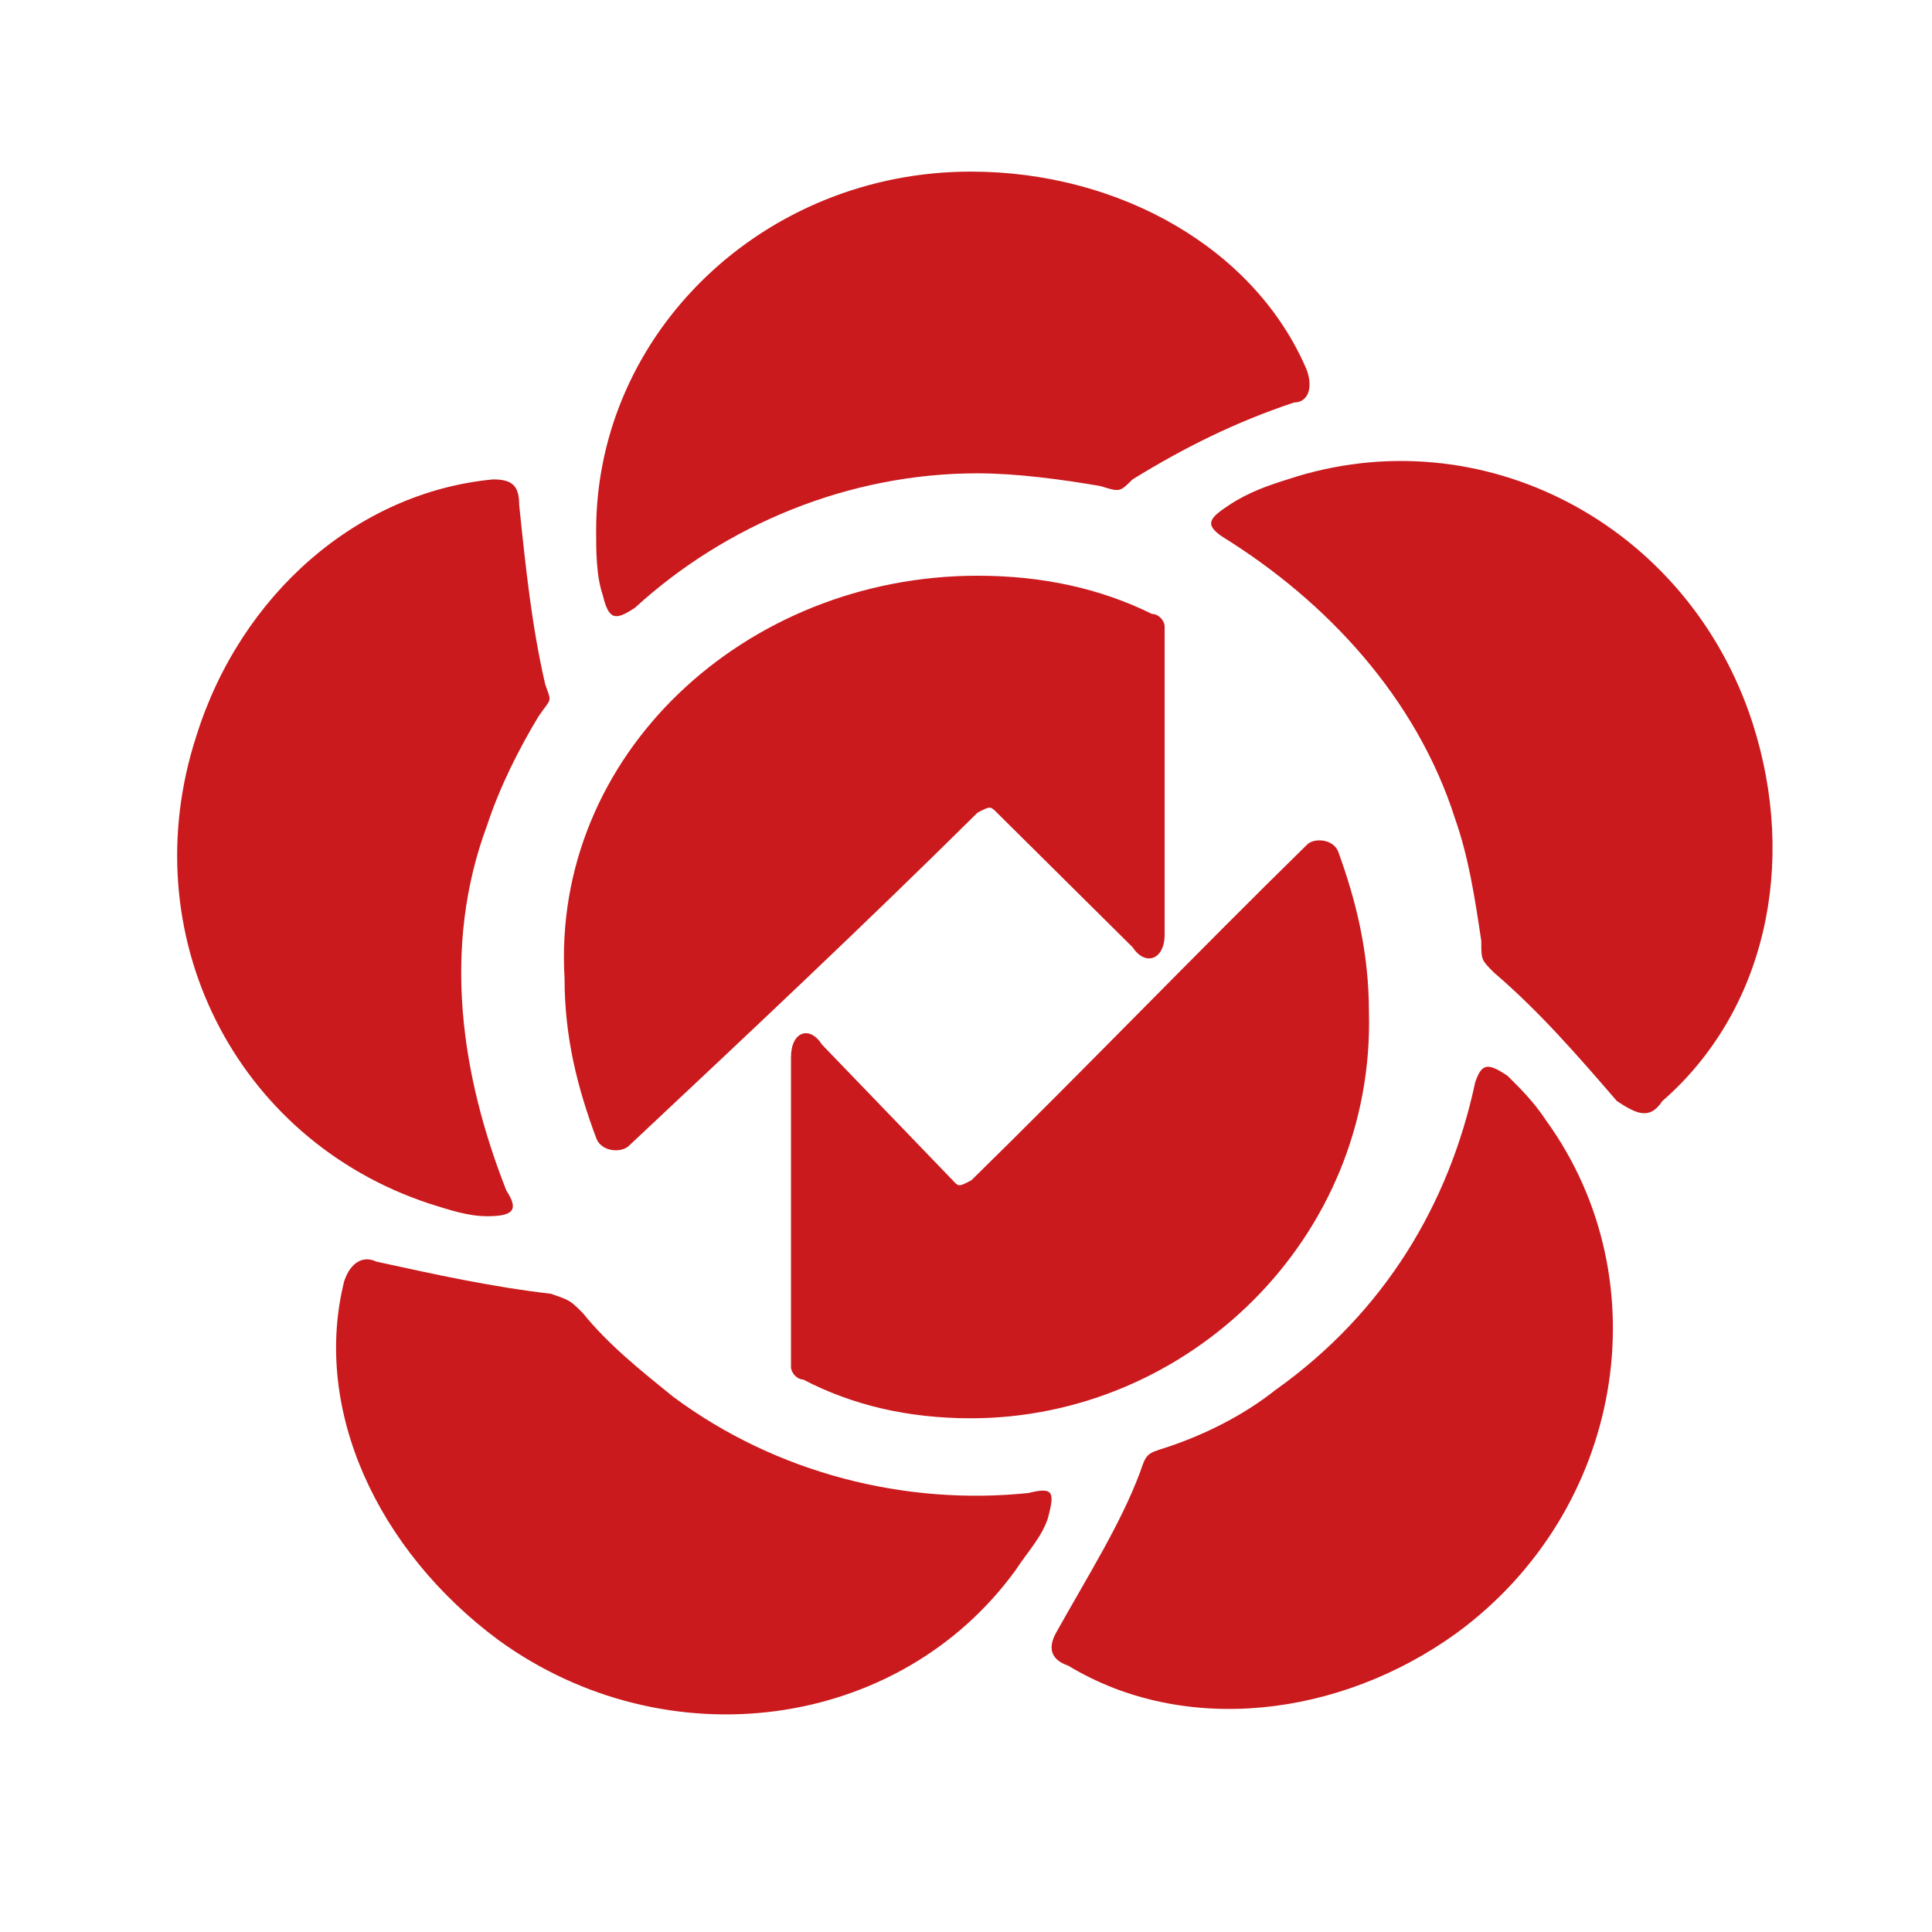
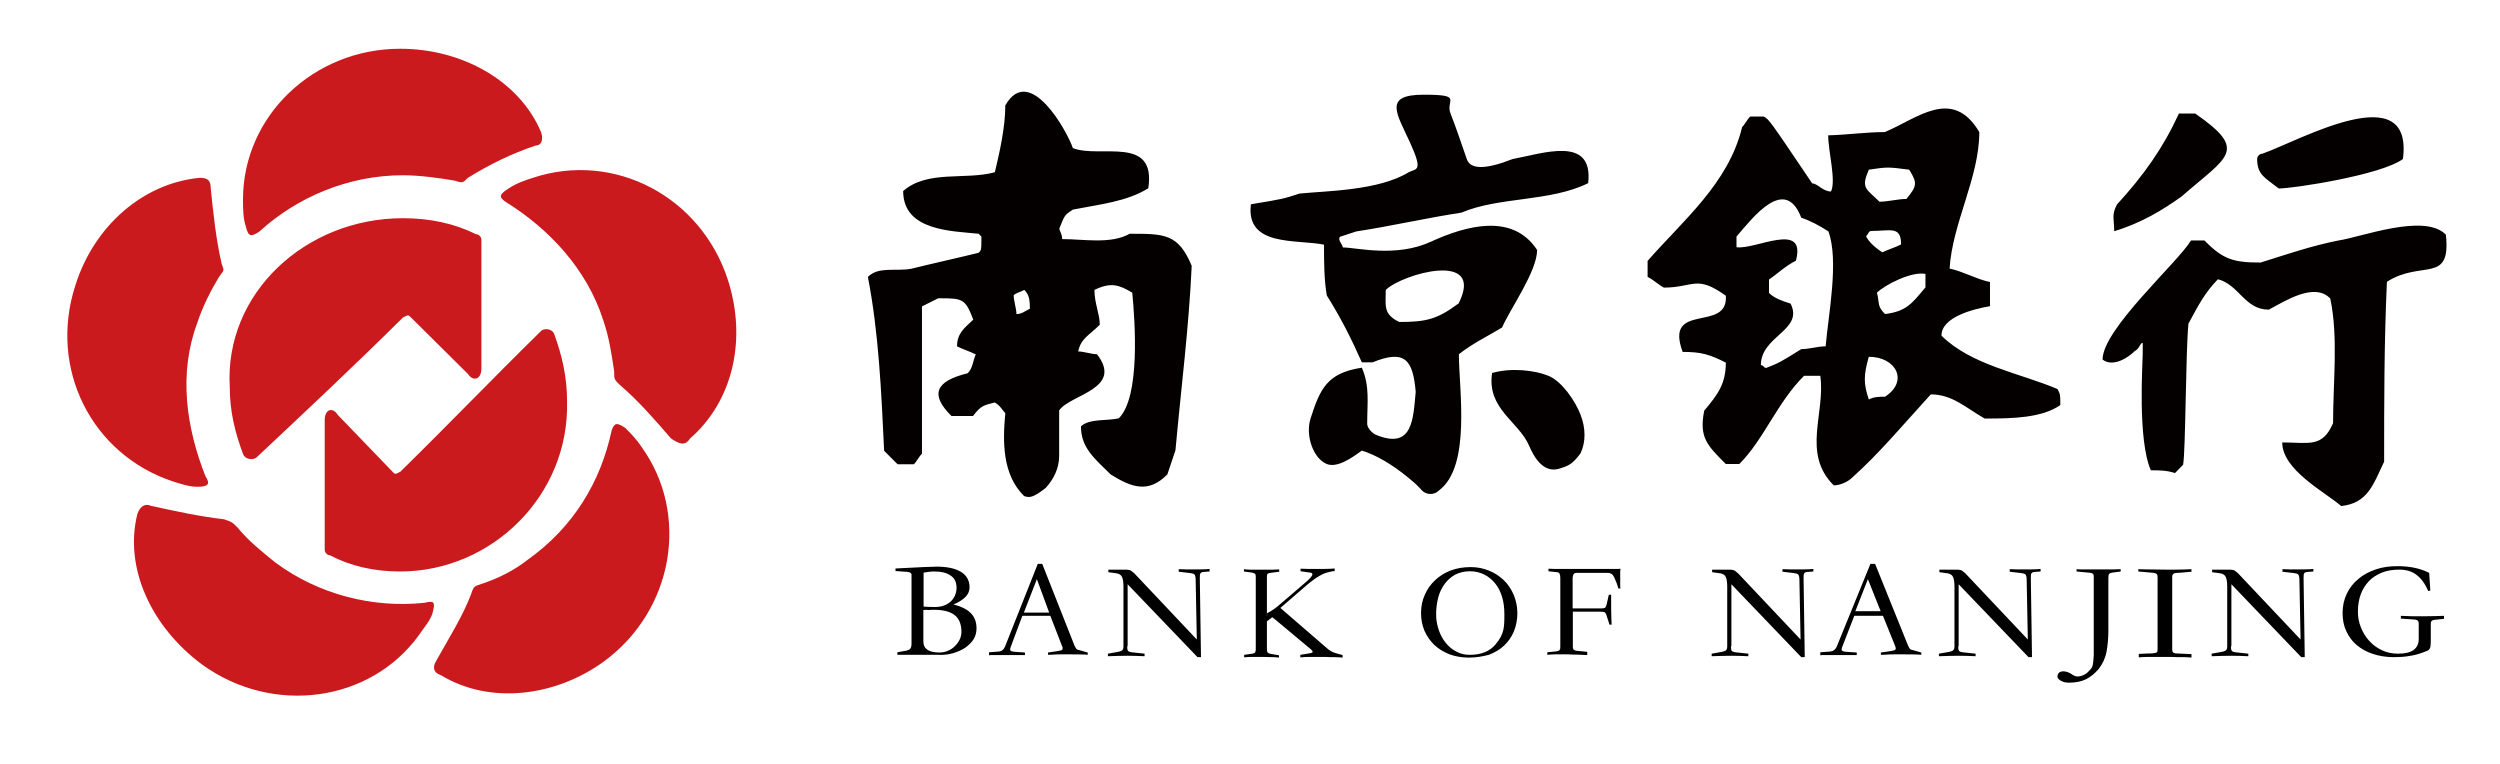
- <svg xmlns="http://www.w3.org/2000/svg" viewBox="-32 342 349 349">
+ <svg xmlns="http://www.w3.org/2000/svg" viewBox="-29 352 1077 329">
  <path fill="#ca1a1d" d="M30.185 573.4c1.2-3.5 3.5-4.6 5.8-3.5 10.5 2.3 21 4.6 31.5 5.8 3.5 1.2 3.5 1.2 5.8 3.5 4.7 5.8 10.5 10.4 16.3 15.1 18.7 13.9 42 19.7 64.2 17.4 4.7-1.2 4.7 0 3.5 4.6-1.2 3.5-3.5 5.8-5.8 9.3-21 29-63 34.7-93.4 12.7-22-16.3-33.7-41.8-27.9-64.9m204.3-35.9c1.2-3.5 2.3-3.5 5.8-1.2 2.3 2.3 4.7 4.6 7 8.1 21 29 14 70.6-16.3 92.7-21 15.1-49 18.5-70 5.8-3.5-1.2-3.5-3.5-2.3-5.8 5.8-10.4 11.7-19.7 15.2-29 1.2-3.5 1.2-3.5 4.7-4.6 7-2.3 14-5.8 19.8-10.4 19.7-14 31.4-33.6 36.1-55.6m-24.8-41.8c3.4 9.3 5.6 18.6 5.6 29.1 1.1 40.8-32.6 73.4-71.9 73.4-11.2 0-21.3-2.3-30.3-7-1.1 0-2.2-1.2-2.2-2.3V533c0-4.7 3.4-5.8 5.6-2.3l23.6 24.5c1.1 1.2 1.1 1.2 3.4 0 20.2-19.8 40.4-40.8 60.6-60.6 1.1-1.2 4.5-1.2 5.6 1.1m-152.6-67.1c3.5 0 4.7 1.2 4.7 4.6 1.2 11.6 2.3 22 4.7 32.4 1.2 3.5 1.2 2.3-1.2 5.8-3.5 5.8-7 12.7-9.3 19.7-8.2 22-4.7 45.2 3.5 66 2.3 3.5 1.2 4.6-3.5 4.6-3.5 0-7-1.2-10.5-2.3-35-11.6-53.7-48.6-42-84.5 8-25.5 29.1-44 53.6-46.3m87.5 17.4q17.55 0 31.5 6.9c1.2 0 2.3 1.2 2.3 2.3v55.6c0 4.6-3.5 5.8-5.8 2.3l-24.5-24.3c-1.2-1.2-1.2-1.2-3.5 0-21 20.8-42 40.5-63 60.2-1.2 1.2-4.7 1.2-5.8-1.2-3.5-9.3-5.8-18.5-5.8-29-2.4-40.4 32.6-72.8 74.6-72.8m56-17.4c35-11.6 72.4 8.1 84 44 8.2 25.5 2.3 52.1-16.3 68.3-2.3 3.5-4.7 2.3-8.2 0-7-8.1-14-16.2-22.2-23.2-2.2-2.2-2.3-2.3-2.3-5.2v-.5c-1.2-8.1-2.3-15.1-4.7-22-7-22-23.3-39.4-42-51-3.5-2.3-2.3-3.5 1.2-5.8s7-3.5 10.5-4.6m-57.2-55.6c26.8 0 51.4 13.9 60.7 35.9 1.2 3.5 0 5.8-2.3 5.8-10.5 3.5-19.8 8.1-29.2 13.9-2.3 2.3-2.3 2.3-5.8 1.2-7-1.2-15.2-2.3-22.2-2.3-23.3 0-45.5 9.3-61.9 24.3-3.5 2.3-4.7 2.3-5.8-2.3-1.2-3.5-1.2-8.1-1.2-11.6 0-35.9 30.4-64.9 67.7-64.9" />
  <path fill="#040000" d="M1024.685 453.1c2.3 21.5-10.4 10.7-25.4 20.3-1.2 26.2-1.2 51.3-1.2 77.5-4.6 9.5-6.9 17.9-18.5 19.1-6.9-6-25.4-15.5-25.4-27.4 11.5 0 17.3 2.4 21.9-8.3 0-17.9 2.3-37-1.2-53.7-6.9-7.2-19.6 1.2-26.5 4.8-10.4 0-12.7-10.7-21.9-13.1-5.8 6-8.1 10.7-12.7 19.1-1.2 11.9-1.2 54.9-2.3 60.8l-3.5 3.6c-3.5-1.2-6.9-1.2-10.4-1.2-5.8-13.1-3.5-46.5-3.5-50.1v-4.8c-1.2 0-1.2 2.4-3.5 3.6-2.3 2.4-9.2 7.2-13.8 3.6 0-13.1 32.3-41.7 38.1-51.3h5.8c8.1 8.3 12.7 9.5 24.2 9.5 11.5-3.6 21.9-7.2 33.5-9.5 9.4-1.3 37.1-12 46.3-2.5m-620.6-55.7c10.5-18.4 26.8 11.5 29.1 18.4 11.6 4.6 36-5.8 32.5 17.3-9.3 5.8-20.9 6.9-32.5 9.2-3.5 2.3-3.5 2.3-5.8 8.1 0 1.2 1.2 2.3 1.2 4.6 9.3 0 20.9 2.3 29.1-2.3 15.1 0 20.9 0 26.7 13.8-1.2 26.5-4.6 53-7 79.5l-3.5 10.4c-8.1 8.1-15.1 5.8-24.4 0-7-6.9-12.8-11.5-12.8-20.7 3.5-3.5 11.6-2.3 16.3-3.5 9.3-9.2 7-41.5 5.8-54.1-5.8-3.5-9.3-4.6-16.3-1.2 0 5.8 2.3 10.4 2.3 15-4.6 4.6-8.1 5.8-9.3 11.5 2.3 0 5.8 1.2 8.1 1.2 11.6 15-11.6 17.3-16.3 24.2v19.6c0 5.5-2.5 10.2-5.8 13.8-5.5 4.3-7 4.3-9.3 3.5-9.3-9.2-9.3-23-8.1-35.7-1.2-1.2-2.3-3.5-4.6-4.6-4.6 1.2-5.8 1.2-9.3 5.8h-9.3c-9.3-9.2-7-15 7-18.4 2.3-2.3 2.3-5.8 3.5-8.1-2.3-1.2-5.8-2.3-8.1-3.5 0-5.8 3.5-8.1 7-11.5-3.4-9-4.6-9.2-14.4-9.2h-.7l-7 3.5v63.4c-1.2 1.2-2.3 3.5-3.5 4.6h-7l-5.8-5.8c-1.2-25.3-2.3-50.7-7-74.9 4.6-4.6 11.6-2.3 18.6-3.5 9.3-2.3 19.8-4.6 29.1-6.9 1.1-1.1 1.2-1.1 1.2-6v-1l-1.2-1.2c-11.6-1.2-32.5-1.2-32.5-18.4 10.5-9.2 26.7-4.6 39.5-8.1 2.2-9.2 4.5-19.6 4.5-28.8m180.2-4.6c17.4 0 9.3 2.3 11.6 8.1s4.6 12.7 7 19.6q2.25 6.9 19.8 0c12.8-2.3 34.9-10.4 32.5 10.4-16.3 8.1-38.4 5.8-54.6 12.7-15.1 2.3-30.2 5.8-45.3 8.1l-7 2.3c-1.2 1.2 1.2 3.5 1.2 4.6 5.8 0 22.9 4.5 38-2.5 15.1-6.9 35.2-12.5 45.7 3.6 0 9.2-11.6 25.3-15.1 33.4-5.8 3.5-12.8 6.9-18.6 11.5 0 15 5.4 48.3-8.6 58.7l-.1.1-.1.1c-2.1 1.9-5.4 1.7-7.3-.4l-.5-.6c-1.7-1.8-3.5-3.4-5.4-4.9-6.9-5.6-13.5-9.5-19.8-11.5-4.1 3-10.5 7.6-15.1 5.8-5.9-2.4-9.3-12.4-7-19.6 4.1-12.7 7-19.6 22.1-21.9 3.5 8.1 2.3 15 2.3 24.2 0 1.2 1.2 3.3 3.5 4.6 16.3 6.9 16.3-6.9 17.4-18.4-1.2-13.8-4.6-18.4-18.6-12.7h-4.6c-4.6-10.4-9.3-19.6-15.1-28.8-1.2-6.9-1.2-15-1.2-21.9-11.7-2.4-33.8 1.1-31.5-17.4 13.9-2.3 13.9-2.3 20.9-4.6 11.6-1.2 34-1.2 47.1-9.2 3.2-1.7 6.4 0 .6-12.7s-11.7-20.7 5.8-20.7m198.7 16.1c13.9-5.8 29.1-19.6 40.7 0 0 19.6-11.6 39.2-12.8 58.8 5.8 1.2 11.6 4.6 17.4 5.8v10.4c-7 1.2-20.9 4.6-20.9 12.7 12.8 12.7 33.7 16.1 50 23 1.1 2.2 1.2 2.3 1.2 6.2v.7c-7.9 5.6-21.1 5.8-31.5 5.8h-1.1c-8.1-4.6-13.9-10.4-23.2-10.4-11.6 12.7-22.1 25.3-33.7 35.7-2.3 2.3-5.8 3.5-8.1 3.5-13.9-13.8-3.5-31.1-5.8-47.2h-7c-11.6 11.5-17.4 27.6-27.9 38h-5.8c-8.1-8.1-11.6-11.5-9.3-23 5.8-6.9 9.3-11.5 9.3-20.7-7-3.5-10.5-4.6-18.6-4.6-8.1-21.9 19.8-8.1 18.6-24.2-12.8-9.2-13.9-3.5-26.7-3.5-2.3-1.2-4.6-3.5-7-4.6v-6.9c15.1-17.3 34.9-33.4 40.7-57.6 1.2-1.2 2.3-3.5 3.5-4.6h5.8c2.3 1.2 2.3 1.2 20.9 28.8 2.3 0 4.6 3.5 8.1 3.5 2.3-4.6-1.2-17.3-1.2-24.2 8.2-.2 16.3-1.4 24.4-1.4m-144.9 105c5.8 2.4 11.5 10.8 13.8 16.7s2.3 11.9 0 16.7c-3.5 4.8-5.4 5.4-8.8 6.5s-8.7 1.1-13.3-9.7c-4.6-10.7-18.3-15.9-16-31.4 8.1-2.4 18.5-1.2 24.3 1.2m138-8.2c-2.3 8.1-2.3 11.5 0 18.4 2.3-1.2 4.6-1.2 7-1.2 10.4-6.8 4.6-17.2-7-17.2m-29.1-59.9c-7-18.4-20.9 0-27.9 8.1v4.6c8.1 1.2 30.2-11.5 25.6 5.8-4.6 2.3-8.1 5.8-11.6 8.1v5.8c2.3 2.3 5.8 3.5 9.3 4.6 5.8 11.5-12.8 13.8-12.8 26.5 1.2 0 1.2 1.2 2.3 1.2 5.8-2.3 5.8-2.3 15.1-8.1 3.5 0 7-1.2 10.5-1.2 1.2-13.8 5.8-36.9 1.2-49.5-3.6-2.4-8.2-4.8-11.7-5.9m-147.6 36.9c11.6-23-24.4-12.7-31.4-5.8 0 6.9-1.2 10.4 5.8 13.8 11.6 0 16.3-1.1 25.6-8m-187.1-5.8c-2.3 1.2-3.5 1.2-4.6 2.3 0 2.3 1.2 5.8 1.2 8.1 2.3 0 3.5-1.2 5.8-2.3-.1-3.5-.1-5.8-2.4-8.1m388.2-6.9c-5.8-1.2-17.4 4.6-20.9 8.1 1.2 4.6 0 5.8 3.5 9.2 9.3-1.2 11.6-4.6 17.4-11.5zm-10.5-12.7c0-8.1-4.6-5.8-12.8-5.8-1.2 0-1.2 1.2-2.3 2.3 1.2 2.3 3.5 4.6 7 6.9 2.3-1.1 5.8-2.2 8.1-3.4m126.7-56.4c23.2 16.1 13.9 18.4-5.8 35.7-8.1 5.8-17.4 11.5-29.1 15 0-5.8-1.2-6.9 1.2-11.5 11.6-12.7 19.8-24.2 26.7-39.2zm-123.2 24.2c-9.3-1.2-9.3-1.2-17.4 0-3.5 8.1-1.2 8.1 4.6 13.8 3.5 0 8.1-1.2 11.6-1.2 4.7-5.7 4.7-6.9 1.2-12.6m212.7-4.6c-9.3 6.9-47.2 12.7-53.5 12.7-5.8-4.6-9.3-5.8-9.3-12.7 0-1.3 1.2-2.3 2.3-2.3 16.3-5.8 65.1-33.5 60.5 2.3" />
  <path d="M356.785 598v-1.1l12-.6 3.1-.1c1.2 0 2-.1 2.4-.1 4.5 0 8.1.7 10.6 2.2s3.8 3.7 3.8 6.8c0 1.5-.6 2.9-1.8 4.1s-2.9 2.3-5.1 3.2c3.2.8 5.7 2 7.4 3.7s2.5 3.9 2.5 6.6c0 1.7-.4 3.2-1.2 4.6-.9 1.4-2.1 2.6-3.6 3.7-1.5 1-3.3 1.8-5.3 2.4s-4.2.8-6.4.7h-17.6V633l3.9-.7c.8-.2 1.3-.4 1.7-.9s.5-1.2.5-2.4v-29.5q0-.3-.3-.6c-.2-.2-.5-.3-.8-.4s-.9-.2-1.6-.2zm12 15.3c.7.1 2.4.2 5.1.2 1.3 0 2.5-.2 3.7-.6s2.1-1 2.9-1.7 1.4-1.6 1.9-2.6c.4-1 .7-2.1.7-3.3 0-2.4-.8-4.2-2.5-5.3-1.6-1.2-4-1.8-7-1.8-1.6 0-3.2.2-4.7.5v14.6zm0 1.5v13.6c0 3.1 2.3 4.7 6.9 4.7 1.2 0 2.4-.2 3.6-.7 1.1-.5 2.2-1.1 3-2 .9-.8 1.6-1.8 2.1-2.8s.8-2.2.8-3.4c0-3.3-1-5.7-2.9-7.2s-4.9-2.3-8.9-2.3c-.7 0-1.4 0-2.2.1q-1.2-.15-2.4 0m42.6 2.6-5 13.4c-.2.6-.3 1.1-.1 1.4.1.3.8.5 1.9.6l4.4.3v1.1h-13.7c-.8 0-1.4 0-1.8.1V633l4-.3c1.4-.1 2.3-.8 2.9-2.2l14.1-35.6h1.9l13.9 35.2c.3.7.6 1.1.8 1.4s.7.5 1.4.6l3.5 1v1l-1-.1c-1.7-.1-3.8-.1-6.4-.1h-4.2c-1.1 0-2.1 0-3 .1l-1.9.1h-.6v-1l4.1-.6c.6-.1 1-.2 1.4-.3s.6-.2.7-.4.1-.4.1-.6c0-.3-.1-.6-.3-1l-5-12.9h-12.1zm11.6-1.5-5.3-14.4-5.6 14.4zm33.6 14.5c0 1 .1 1.7.4 2 .2.3.8.5 1.5.6l5.6.6v1.1c-2.4-.1-4.9-.2-7.3-.2s-5.3.1-8.5.2v-1.1l3.4-.6c1.4-.2 2.3-.5 2.7-.8s.6-.9.6-1.8v-25.7c0-1.8-.2-3.2-.6-4.1s-1.2-1.4-2.3-1.6l-3.6-.5v-1.1h7.4c.5 0 .9 0 1.2.1.3 0 .6.1.9.2.2.1.5.3.7.5l.4.3c.1.1.3.3.5.4l27 28.6-.5-25.8c0-1.1-.2-1.8-.5-2.2-.3-.3-.9-.5-1.7-.6l-5.1-.6v-1.1h.5c1.2.1 3.3.1 6.1.1h2.3c2.1 0 3.6-.1 4.4-.2v1.1l-2.7.2c-.7.1-1.1.3-1.3.7s-.2 1.2-.2 2.4l.5 33.6h-1.5l-30.1-31.4v26.7zm65.6 4.9c-.7-.1-1.5-.1-2.5-.2h-.5c-1.1 0-2.4-.1-3.9-.1h-5.3c-1.3 0-2.3.1-3 .2v-1.1l3.6-.5c.5-.1.9-.3 1.1-.5.2-.3.3-.8.3-1.4v-31.2c0-.7-.1-1.1-.3-1.3s-.6-.3-1.2-.5l-3.6-.5v-1c.2.1 1 .1 2.3.2h10.4c.9 0 1.8-.1 2.5-.1v1l-3.8.5c-.6.1-1 .2-1.2.4s-.3.6-.3 1.3v31.2c0 .6.1 1.1.3 1.4.2.2.5.4.9.5l4 .7v1zm27.2-1.1v1.1l-1-.1c-.7 0-1.4-.1-2.2-.1h-.6c-1.1 0-2.2 0-3.5-.1h-6.9c-1.6 0-2.9.1-4 .2v-1.1l4.3-.7c.6-.1 1-.3 1-.6s-.3-.7-.9-1.2l-13.9-11.6c-.9-.8-1.8-1.5-2.6-2.1l-2.3 1.8c-.5-.3.4-3.2 0-3.5.9-.4 1.9-1 2.9-1.7s2-1.5 2.9-2.3l11.3-9.7c1.7-1.5 2.5-2.5 2.5-3.1 0-.4-.3-.6-.8-.7l-4.3-.6V597h.4c1.3.1 3.6.1 6.9.1h2.2c2.5 0 4.2-.1 5.2-.2v1.1c-.9.1-1.8.2-2.7.5-.9.2-1.8.5-2.6.9s-1.8 1-2.9 1.7c-1 .7-2.2 1.6-3.4 2.6l-11.8 10.2 19.2 16.6c1.1 1 1.9 1.6 2.4 1.9.8.5 1.6.8 2.3 1zm54.4 1.1c-3 0-5.8-.5-8.3-1.4-2.5-1-4.7-2.3-6.5-4s-3.2-3.7-4.3-6.1c-1-2.4-1.5-4.9-1.5-7.7s.5-5.4 1.6-7.8c1-2.4 2.5-4.5 4.4-6.3s4.1-3.2 6.7-4.2q3.9-1.5 8.7-1.5c2.8 0 5.3.5 7.8 1.5s4.5 2.3 6.4 4.1c1.8 1.7 3.2 3.8 4.3 6.3 1 2.4 1.6 5.1 1.6 7.9s-.5 5.5-1.5 7.9-2.4 4.4-4.2 6.1-4 3-6.6 4c-2.7.7-5.5 1.2-8.6 1.2m-14.1-18.5c0 2.2.4 4.4 1.1 6.5s1.7 4 3 5.6 2.8 2.9 4.6 3.8c1.8 1 3.7 1.4 5.8 1.4q7.35 0 11.1-4.5c3.75-4.5 3.8-7.3 3.8-13 0-2.7-.3-5.2-1-7.5s-1.7-4.2-3-5.8-2.9-2.9-4.7-3.8-3.9-1.4-6.1-1.4c-2.4 0-4.4.5-6.3 1.4-1.8 1-3.3 2.3-4.6 4-1.2 1.7-2.2 3.6-2.8 5.9a30 30 0 0 0-.9 7.4m64.9 17.4c-1.4-.1-2.9-.1-4.4-.2-1.1 0-2.3 0-3.5-.1h-5.7c-1.3 0-2.4.1-3.4.2V633l3.9-.4c.7-.1 1.1-.3 1.4-.6s.3-.8.3-1.6v-29.3c0-.9-.1-1.5-.3-1.9s-.6-.7-1.2-.7l-3.6-.4V597l2.9.1h26.4c.6 0 1.2 0 1.7-.1 0 .4-.1.9-.1 1.4v5.3c0 .7 0 1.3.1 1.8h-.9l-.3-1q-.45-1.5-.9-2.4c-.3-.9-.7-1.6-1-2.1s-.7-.8-1.2-1c-.4-.2-1-.2-1.6-.2h-12.9c-.7 0-1.2.2-1.4.6s-.4 1-.4 1.9v12.8h12.5q1.05 0 1.5-.3.3-.3.6-1.2l1-4.4h1v5.8c0 2.5.1 4.8.2 7.1h-.9l-1.3-4c-.2-.8-.6-1.3-1-1.4s-1-.2-2-.2h-11.5v14.7c0 .5 0 .9.1 1.2s.2.5.4.6.4.2.7.3c.2 0 .5.1.8.1l4.2.4v1.4zm62.1-3.8c0 1 .1 1.7.4 2 .2.3.8.5 1.5.6l5.6.6v1.1c-2.4-.1-4.9-.2-7.3-.2s-5.3.1-8.5.2v-1.1l3.4-.6c1.4-.2 2.3-.5 2.7-.8s.6-.9.6-1.8v-25.7c0-1.8-.2-3.2-.6-4.1s-1.2-1.4-2.3-1.6l-3.6-.5v-1.1h7.4c.5 0 .9 0 1.2.1s.6.1.9.2c.2.1.5.3.7.5l.4.3c.1.1.3.3.5.4l27 28.6-.5-25.8c0-1.1-.2-1.8-.5-2.2-.3-.3-.9-.5-1.7-.6l-5.1-.6v-1.1h.5c1.2.1 3.3.1 6.1.1h2.3c2.1 0 3.6-.1 4.4-.2v1.1l-2.7.2c-.7.1-1.1.3-1.3.7s-.2 1.2-.2 2.4l.5 33.6h-1.5l-30.1-31.4v26.7zm53.1-13-5.2 13.4c-.2.6-.3 1.1-.1 1.4.1.3.8.5 1.9.6l4.5.3v1.1h-13.9c-.9 0-1.5 0-1.8.1V633l4.1-.3c1.4-.1 2.4-.8 3-2.2l14.5-35.6h2l14.2 35.2c.3.7.6 1.1.8 1.4s.7.5 1.4.6l3.5 1v1l-1-.1c-1.8-.1-3.9-.1-6.5-.1h-4.3c-1.1 0-2.1 0-3.1.1l-1.9.1h-.6v-1l4.2-.6c.6-.1 1.1-.2 1.4-.3s.6-.2.7-.4.1-.4.1-.6c0-.3-.2-.6-.3-1l-5.2-12.9h-12.4zm11.4-2.1-5.5-13.8-5.4 13.8zm33.4 15.1c0 1 .1 1.7.4 2 .2.3.8.5 1.5.6l5.6.6v1.1c-2.4-.1-4.9-.2-7.3-.2s-5.3.1-8.5.2v-1.1l3.4-.6c1.4-.2 2.3-.5 2.7-.8s.6-.9.6-1.8v-25.7c0-1.8-.2-3.2-.6-4.1s-1.2-1.4-2.3-1.6l-3.6-.5v-1.1h7.4c.5 0 .9 0 1.2.1.3 0 .6.1.9.2.2.1.5.3.7.5l.4.3c.1.1.3.3.5.4l27 28.6-.5-25.8c0-1.1-.2-1.8-.5-2.2-.3-.3-.9-.5-1.7-.6l-5.1-.6v-1.1h.5c1.2.1 3.3.1 6.1.1h2.3c2.1 0 3.6-.1 4.4-.2v1.1l-2.7.2c-.7.1-1.1.3-1.3.7s-.2 1.2-.2 2.4l.5 33.6h-1.5l-30.1-31.4v26.7zm70-33.2v1l-3.7.5c-.7.1-1.1.3-1.3.6s-.3.8-.3 1.6v22.7c0 3.4-.3 6.5-.8 9.2s-1.7 5.2-3.3 7.3c-1.7 2-3.5 3.5-5.5 4.5s-4.4 1.5-7.4 1.5c-.6 0-1.3-.1-1.9-.2-.6-.2-1.2-.4-1.7-.7s-.8-.6-1.1-1-.3-.9-.1-1.5c.3-1 1.2-1.5 2.4-1.5s2.6.5 4 1.5q1.5 1.05 3.3.6t3-1.5c.7-.7 1.3-1.3 1.7-1.8s.7-1.3.8-2.3l.1-.7c.1-.8.1-1.8.2-2.9v-33.8c0-.2 0-.4-.1-.6 0-.3-.2-.5-.4-.6s-.5-.3-.9-.3l-.5-.1c-.4 0-.8-.1-1.3-.1l-4.2-.4v-1c.6.1 1.8.1 3.4.1h7.5c4.3 0 6.9 0 8.1-.1m15.9 34.5v-31c0-.7-.1-1.2-.4-1.4-.2-.2-.6-.4-1.2-.5l-6.7-.6v-1h.1c.8.1 4.8.1 11.9.2h3.8c3 0 5.3-.1 7.1-.2v1.1l-4.5.4-1.3.1h-.4c-.5 0-.9.1-1.2.2s-.5.3-.7.6-.2.6-.2 1.1v31c0 .7.1 1.1.4 1.4.3.2.8.4 1.5.4l6.4.3v1.5l-.7-.1c-.7 0-1.5-.1-2.4-.1h-1.2c-1.3 0-2.7 0-4.4-.1h-9.7c-1.9 0-3.3.1-4.3.2v-1.5l4.4-.2h.8c.4 0 .7 0 1-.1.5 0 .9-.1 1.2-.2s.5-.3.6-.5c0-.2.1-.5.1-1m31.6-1.3c0 1 .1 1.7.4 2 .2.3.8.5 1.5.6l5.6.6v1.1c-2.4-.1-4.9-.2-7.3-.2s-5.3.1-8.5.2v-1.1l3.4-.6c1.4-.2 2.3-.5 2.7-.8q.6-.45.6-1.8v-25.7c0-1.8-.2-3.2-.6-4.1s-1.2-1.4-2.3-1.6l-3.6-.5v-1.1h7.4c.5 0 .9 0 1.2.1.3 0 .6.1.9.2.2.1.5.3.7.5l.4.3c.1.1.3.3.5.4l27 28.6-.5-25.8c0-1.1-.2-1.8-.5-2.2-.3-.3-.9-.5-1.7-.6l-5.1-.6v-1.1h.5c1.2.1 3.3.1 6.1.1h2.3c2.1 0 3.6-.1 4.4-.2v1.1l-2.7.2c-.7.1-1.1.3-1.3.7s-.2 1.2-.2 2.4l.5 33.6h-1.5l-30.1-31.4v26.7zm91.8-11.8-3.9.4c-.7.1-1.2.2-1.4.5-.3.2-.4.6-.4 1.2v6.7c0 1.1 0 1.9-.1 2.6 0 .6-.2 1.2-.4 1.5-.2.4-.6.7-1.1.9s-1.2.5-2.1.8c-1.6.6-3.5 1.1-5.6 1.4-2.1.4-4.4.5-6.7.5-3.3 0-6.2-.5-9-1.4-2.7-.9-5-2.2-6.9-3.8q-2.85-2.4-4.5-6c-1.1-2.3-1.6-4.9-1.6-7.8 0-3 .6-5.8 1.8-8.3s2.8-4.6 5-6.4c2.1-1.8 4.6-3.1 7.5-4.1s6-1.4 9.4-1.4c5.4 0 9.9 1 13.6 2.9l.5 7.6-.9.2c-1.3-3-2.9-5.3-5-6.9-2-1.6-4.5-2.3-7.5-2.3-2.8 0-5.3.4-7.5 1.3s-4.1 2.1-5.6 3.7-2.7 3.5-3.5 5.7-1.2 4.7-1.2 7.4c0 2.4.4 4.6 1.3 6.8s2 4.1 3.6 5.8c1.5 1.7 3.3 3 5.4 4q3.15 1.5 6.9 1.5c3.1 0 5.3-.5 6.8-1.6s2.2-2.7 2.2-4.8v-6.6c0-.6-.2-1-.5-1.3-.3-.2-.7-.3-1.2-.4l-6-.4v-1.2c3.2.2 6.3.2 9.3.2s6.1-.1 9.3-.2z" />
</svg>
